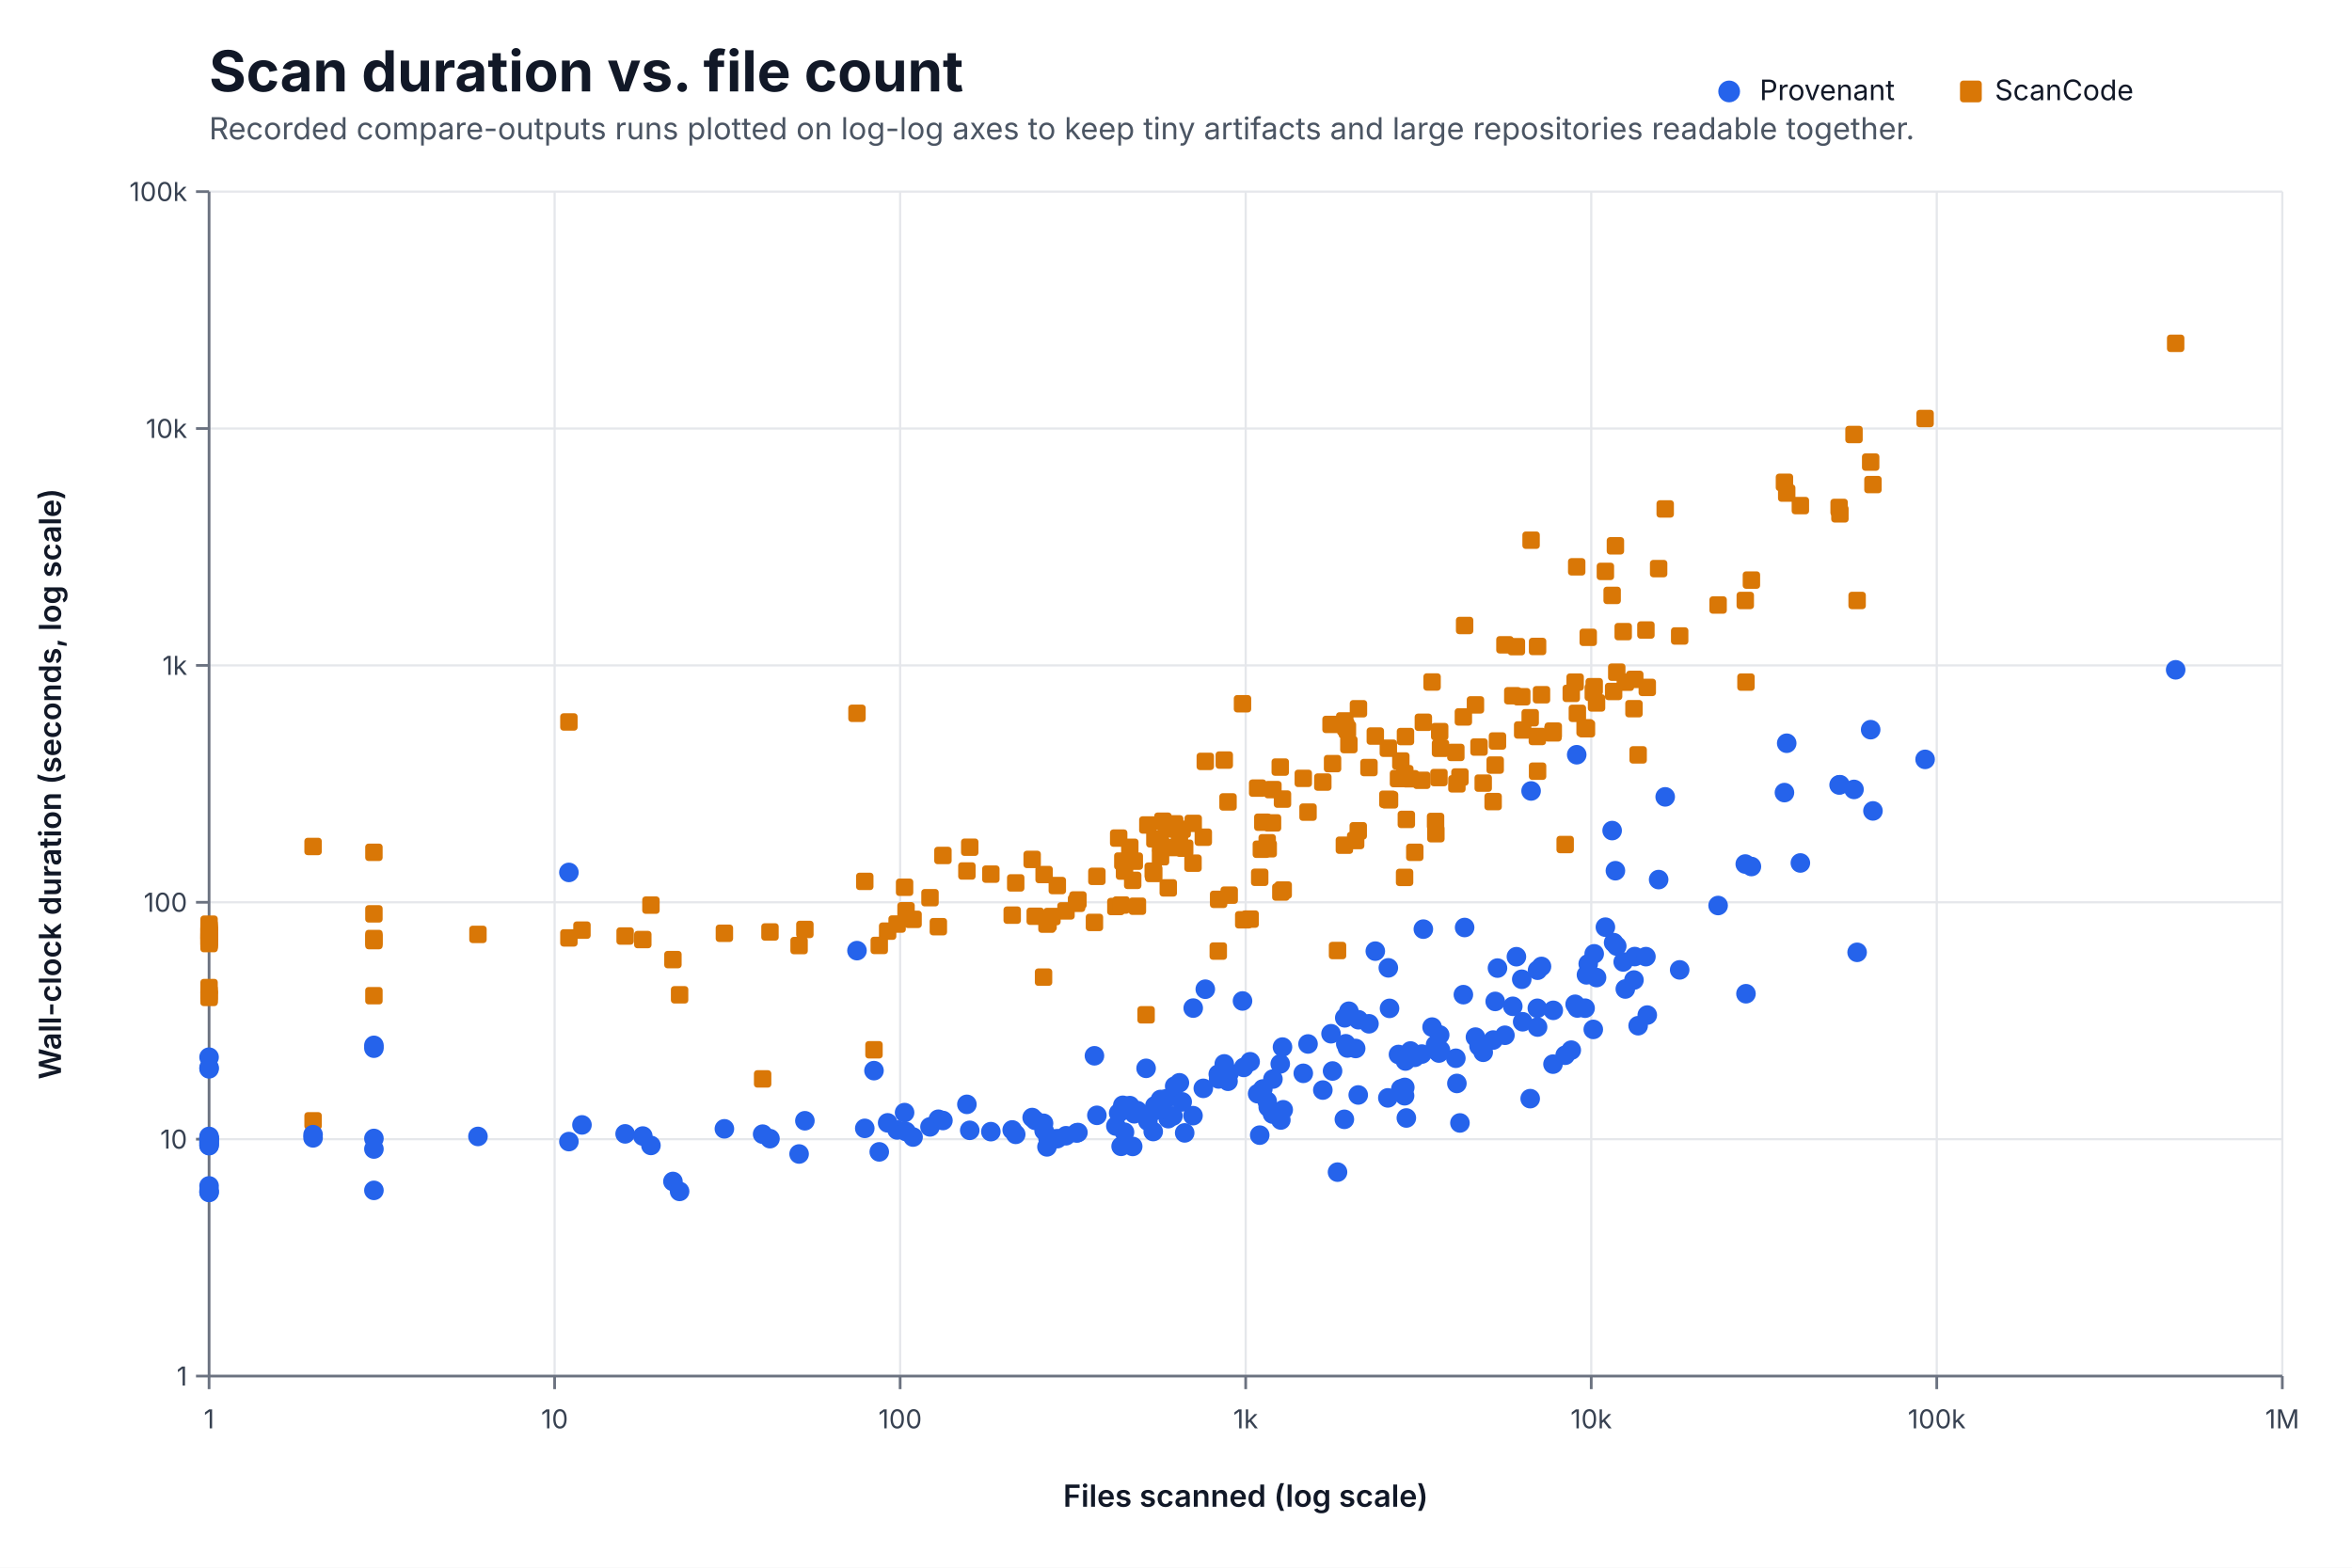
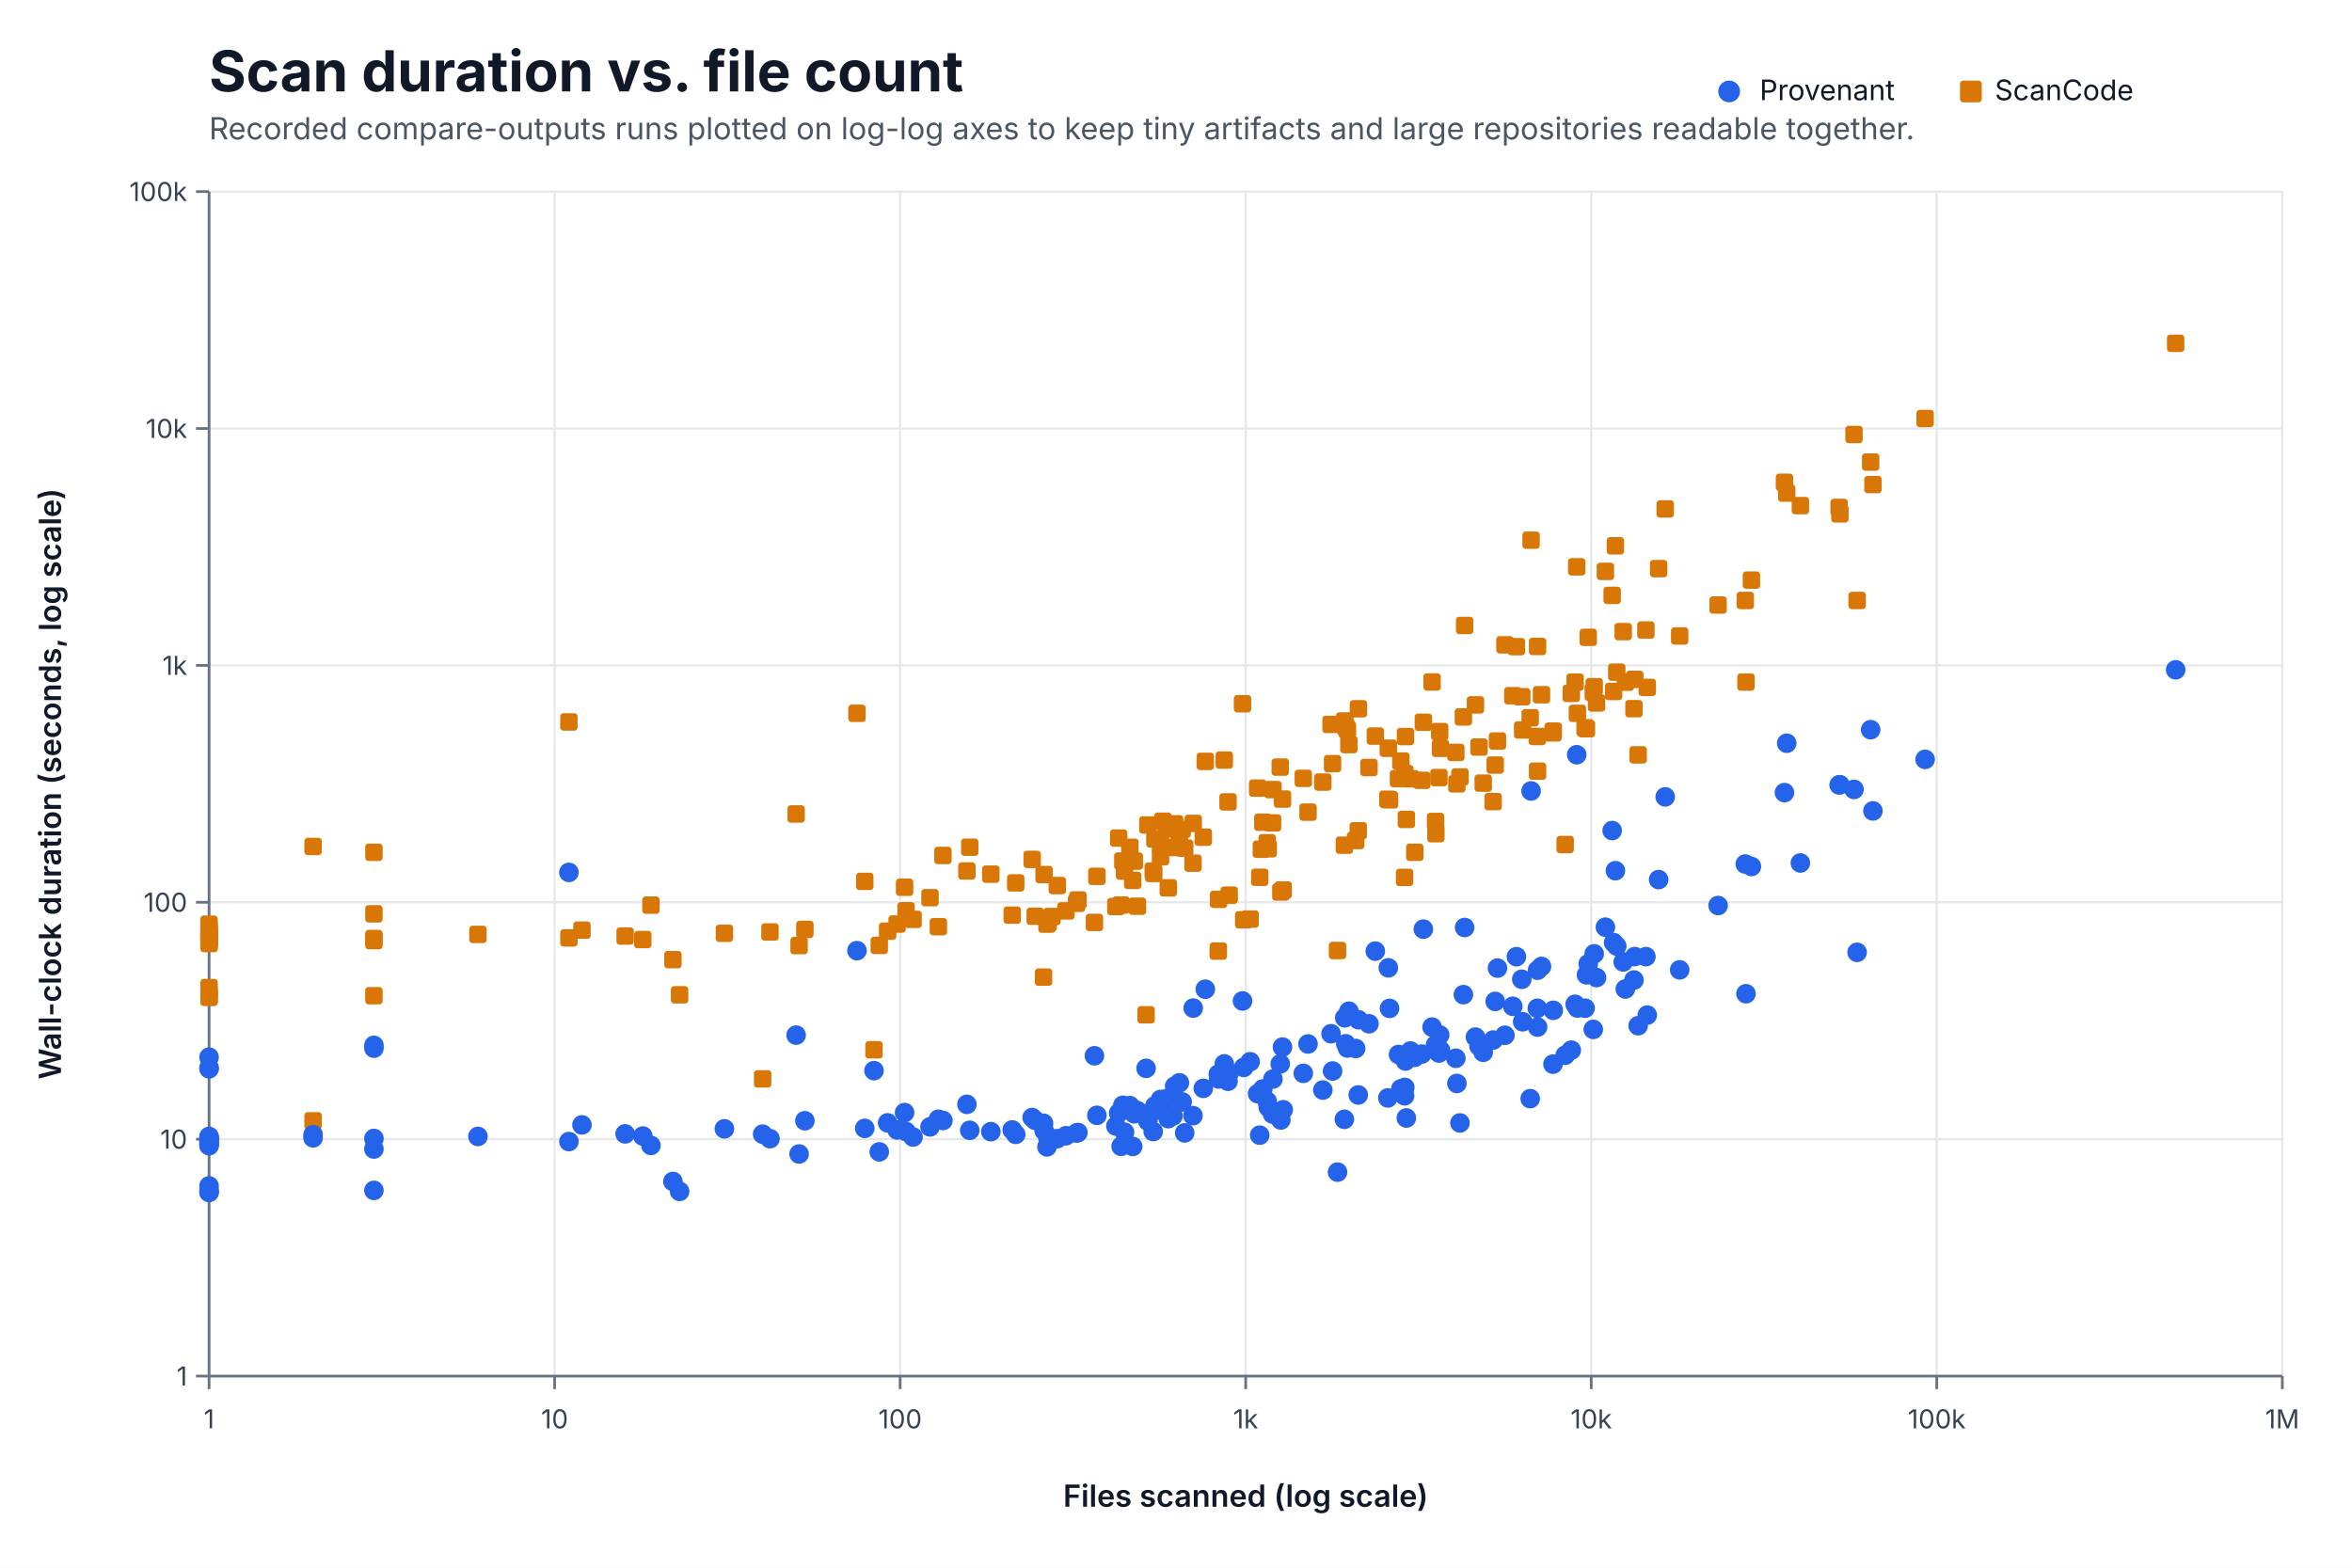
<svg xmlns="http://www.w3.org/2000/svg" width="1080" height="720" viewBox="0 0 1080 720" role="img" aria-labelledby="title desc">
  <style>
    text { font-family: -apple-system, BlinkMacSystemFont, "Segoe UI", sans-serif; fill: #111827; }
    .title { font-size: 26px; font-weight: 700; }
    .subtitle { font-size: 14px; fill: #4b5563; }
    .axis-label { font-size: 14px; font-weight: 600; }
    .tick { font-size: 12px; fill: #374151; }
    .grid { stroke: #e5e7eb; stroke-width: 1; }
    .axis { stroke: #6b7280; stroke-width: 1.25; }
    .legend-label { font-size: 13px; }
  </style>
  <rect x="0" y="0" width="1080" height="720" fill="white" />
  <text class="title" x="96" y="42">Scan duration vs. file count</text>
  <text class="subtitle" x="96" y="64">Recorded compare-outputs runs plotted on log-log axes to keep tiny artifacts and large repositories readable together.</text>
  <line class="grid" x1="96.00" y1="632.00" x2="1048.00" y2="632.00" />
  <line class="grid" x1="96.00" y1="523.20" x2="1048.00" y2="523.20" />
  <line class="grid" x1="96.00" y1="414.40" x2="1048.00" y2="414.40" />
  <line class="grid" x1="96.00" y1="305.60" x2="1048.00" y2="305.60" />
  <line class="grid" x1="96.00" y1="196.80" x2="1048.00" y2="196.80" />
  <line class="grid" x1="96.00" y1="88.00" x2="1048.00" y2="88.00" />
  <line class="grid" x1="96.00" y1="88.00" x2="96.00" y2="632.00" />
  <line class="grid" x1="254.67" y1="88.00" x2="254.67" y2="632.00" />
  <line class="grid" x1="413.33" y1="88.00" x2="413.33" y2="632.00" />
  <line class="grid" x1="572.00" y1="88.00" x2="572.00" y2="632.00" />
  <line class="grid" x1="730.67" y1="88.00" x2="730.67" y2="632.00" />
  <line class="grid" x1="889.33" y1="88.00" x2="889.33" y2="632.00" />
  <line class="grid" x1="1048.00" y1="88.00" x2="1048.00" y2="632.00" />
  <line class="axis" x1="96.00" y1="632.00" x2="1048.00" y2="632.00" />
  <line class="axis" x1="96.00" y1="88.00" x2="96.00" y2="632.00" />
  <line class="axis" x1="96.00" y1="632.00" x2="96.00" y2="638.00" />
  <text class="tick" x="96.00" y="656.00" text-anchor="middle">1</text>
  <line class="axis" x1="254.67" y1="632.00" x2="254.67" y2="638.00" />
  <text class="tick" x="254.67" y="656.00" text-anchor="middle">10</text>
  <line class="axis" x1="413.33" y1="632.00" x2="413.33" y2="638.00" />
  <text class="tick" x="413.33" y="656.00" text-anchor="middle">100</text>
  <line class="axis" x1="572.00" y1="632.00" x2="572.00" y2="638.00" />
  <text class="tick" x="572.00" y="656.00" text-anchor="middle">1k</text>
  <line class="axis" x1="730.67" y1="632.00" x2="730.67" y2="638.00" />
  <text class="tick" x="730.67" y="656.00" text-anchor="middle">10k</text>
  <line class="axis" x1="889.33" y1="632.00" x2="889.33" y2="638.00" />
  <text class="tick" x="889.33" y="656.00" text-anchor="middle">100k</text>
  <line class="axis" x1="1048.00" y1="632.00" x2="1048.00" y2="638.00" />
  <text class="tick" x="1048.00" y="656.00" text-anchor="middle">1M</text>
  <line class="axis" x1="90.00" y1="632.00" x2="96.00" y2="632.00" />
  <text class="tick" x="86.00" y="632.00" text-anchor="end" dominant-baseline="middle">1</text>
  <line class="axis" x1="90.00" y1="523.20" x2="96.00" y2="523.20" />
  <text class="tick" x="86.00" y="523.20" text-anchor="end" dominant-baseline="middle">10</text>
  <line class="axis" x1="90.00" y1="414.40" x2="96.00" y2="414.40" />
  <text class="tick" x="86.00" y="414.40" text-anchor="end" dominant-baseline="middle">100</text>
  <line class="axis" x1="90.00" y1="305.60" x2="96.00" y2="305.60" />
  <text class="tick" x="86.00" y="305.60" text-anchor="end" dominant-baseline="middle">1k</text>
  <line class="axis" x1="90.00" y1="196.80" x2="96.00" y2="196.80" />
  <text class="tick" x="86.00" y="196.80" text-anchor="end" dominant-baseline="middle">10k</text>
  <line class="axis" x1="90.00" y1="88.00" x2="96.00" y2="88.00" />
  <text class="tick" x="86.00" y="88.00" text-anchor="end" dominant-baseline="middle">100k</text>
  <text class="axis-label" x="572.00" y="692.00" text-anchor="middle">Files scanned (log scale)</text>
  <text class="axis-label" x="28" y="360.00" transform="rotate(-90 28 360.00)" text-anchor="middle">Wall-clock duration (seconds, log scale)</text>
  <g aria-label="Legend">
    <circle cx="794" cy="42" r="5" fill="#2563eb" />
    <text class="legend-label" x="808" y="46">Provenant</text>
    <rect x="900" y="37" width="10" height="10" fill="#d97706" rx="1.5" />
    <text class="legend-label" x="916" y="46">ScanCode</text>
  </g>
  <g aria-label="ScanCode points">
    <rect x="92.00" y="420.46" width="8" height="8" fill="#d97706" rx="1.5" />
    <rect x="92.00" y="423.47" width="8" height="8" fill="#d97706" rx="1.5" />
    <rect x="92.00" y="425.26" width="8" height="8" fill="#d97706" rx="1.5" />
    <rect x="92.00" y="424.52" width="8" height="8" fill="#d97706" rx="1.5" />
    <rect x="92.00" y="449.57" width="8" height="8" fill="#d97706" rx="1.5" />
    <rect x="92.00" y="427.27" width="8" height="8" fill="#d97706" rx="1.5" />
    <rect x="92.00" y="422.38" width="8" height="8" fill="#d97706" rx="1.5" />
    <rect x="92.00" y="454.09" width="8" height="8" fill="#d97706" rx="1.5" />
    <rect x="92.00" y="429.37" width="8" height="8" fill="#d97706" rx="1.5" />
    <rect x="92.00" y="428.44" width="8" height="8" fill="#d97706" rx="1.5" />
    <rect x="92.00" y="427.25" width="8" height="8" fill="#d97706" rx="1.5" />
    <rect x="92.00" y="453.66" width="8" height="8" fill="#d97706" rx="1.5" />
    <rect x="92.00" y="424.52" width="8" height="8" fill="#d97706" rx="1.5" />
    <rect x="92.00" y="427.69" width="8" height="8" fill="#d97706" rx="1.5" />
    <rect x="92.00" y="424.87" width="8" height="8" fill="#d97706" rx="1.5" />
    <rect x="92.00" y="428.71" width="8" height="8" fill="#d97706" rx="1.5" />
    <rect x="92.00" y="452.30" width="8" height="8" fill="#d97706" rx="1.5" />
    <rect x="139.76" y="510.78" width="8" height="8" fill="#d97706" rx="1.5" />
    <rect x="139.76" y="384.76" width="8" height="8" fill="#d97706" rx="1.5" />
    <rect x="167.70" y="427.04" width="8" height="8" fill="#d97706" rx="1.5" />
    <rect x="167.70" y="387.45" width="8" height="8" fill="#d97706" rx="1.5" />
    <rect x="167.70" y="427.99" width="8" height="8" fill="#d97706" rx="1.5" />
    <rect x="167.70" y="453.30" width="8" height="8" fill="#d97706" rx="1.5" />
    <rect x="167.70" y="415.71" width="8" height="8" fill="#d97706" rx="1.5" />
    <rect x="215.47" y="425.14" width="8" height="8" fill="#d97706" rx="1.5" />
    <rect x="257.23" y="426.75" width="8" height="8" fill="#d97706" rx="1.5" />
    <rect x="257.23" y="327.58" width="8" height="8" fill="#d97706" rx="1.5" />
    <rect x="263.23" y="423.19" width="8" height="8" fill="#d97706" rx="1.5" />
    <rect x="283.05" y="425.90" width="8" height="8" fill="#d97706" rx="1.5" />
    <rect x="291.17" y="427.52" width="8" height="8" fill="#d97706" rx="1.5" />
    <rect x="294.90" y="411.70" width="8" height="8" fill="#d97706" rx="1.5" />
    <rect x="305.00" y="436.72" width="8" height="8" fill="#d97706" rx="1.5" />
    <rect x="308.06" y="452.89" width="8" height="8" fill="#d97706" rx="1.5" />
    <rect x="328.63" y="424.63" width="8" height="8" fill="#d97706" rx="1.5" />
    <rect x="346.19" y="491.51" width="8" height="8" fill="#d97706" rx="1.5" />
    <rect x="349.56" y="424.02" width="8" height="8" fill="#d97706" rx="1.5" />
+     <rect x="361.57" y="369.83" width="8" height="8" fill="#d97706" rx="1.5" />
    <rect x="362.93" y="430.28" width="8" height="8" fill="#d97706" rx="1.5" />
    <rect x="365.59" y="422.87" width="8" height="8" fill="#d97706" rx="1.5" />
    <rect x="389.51" y="323.61" width="8" height="8" fill="#d97706" rx="1.5" />
    <rect x="393.09" y="400.80" width="8" height="8" fill="#d97706" rx="1.5" />
    <rect x="397.32" y="478.15" width="8" height="8" fill="#d97706" rx="1.5" />
    <rect x="399.74" y="430.21" width="8" height="8" fill="#d97706" rx="1.5" />
    <rect x="403.59" y="423.65" width="8" height="8" fill="#d97706" rx="1.5" />
    <rect x="407.94" y="420.39" width="8" height="8" fill="#d97706" rx="1.5" />
    <rect x="411.37" y="403.50" width="8" height="8" fill="#d97706" rx="1.5" />
    <rect x="412.04" y="414.30" width="8" height="8" fill="#d97706" rx="1.5" />
    <rect x="415.27" y="418.23" width="8" height="8" fill="#d97706" rx="1.5" />
    <rect x="423.04" y="408.29" width="8" height="8" fill="#d97706" rx="1.5" />
    <rect x="426.88" y="421.60" width="8" height="8" fill="#d97706" rx="1.5" />
    <rect x="428.98" y="388.90" width="8" height="8" fill="#d97706" rx="1.5" />
    <rect x="439.98" y="396.02" width="8" height="8" fill="#d97706" rx="1.5" />
    <rect x="441.29" y="385.10" width="8" height="8" fill="#d97706" rx="1.5" />
    <rect x="450.98" y="397.47" width="8" height="8" fill="#d97706" rx="1.5" />
    <rect x="460.79" y="416.30" width="8" height="8" fill="#d97706" rx="1.5" />
    <rect x="462.40" y="401.49" width="8" height="8" fill="#d97706" rx="1.5" />
    <rect x="469.95" y="390.71" width="8" height="8" fill="#d97706" rx="1.5" />
    <rect x="471.36" y="416.81" width="8" height="8" fill="#d97706" rx="1.5" />
    <rect x="475.18" y="444.77" width="8" height="8" fill="#d97706" rx="1.5" />
    <rect x="475.44" y="397.66" width="8" height="8" fill="#d97706" rx="1.5" />
    <rect x="476.75" y="420.44" width="8" height="8" fill="#d97706" rx="1.5" />
    <rect x="477.26" y="419.74" width="8" height="8" fill="#d97706" rx="1.5" />
    <rect x="479.04" y="416.95" width="8" height="8" fill="#d97706" rx="1.5" />
    <rect x="481.50" y="402.72" width="8" height="8" fill="#d97706" rx="1.5" />
    <rect x="485.49" y="414.35" width="8" height="8" fill="#d97706" rx="1.5" />
    <rect x="490.34" y="410.86" width="8" height="8" fill="#d97706" rx="1.5" />
    <rect x="490.97" y="409.34" width="8" height="8" fill="#d97706" rx="1.5" />
    <rect x="498.55" y="419.64" width="8" height="8" fill="#d97706" rx="1.5" />
    <rect x="499.67" y="398.49" width="8" height="8" fill="#d97706" rx="1.5" />
    <rect x="508.39" y="412.34" width="8" height="8" fill="#d97706" rx="1.5" />
    <rect x="509.68" y="380.92" width="8" height="8" fill="#d97706" rx="1.5" />
    <rect x="510.80" y="411.66" width="8" height="8" fill="#d97706" rx="1.5" />
    <rect x="511.58" y="391.47" width="8" height="8" fill="#d97706" rx="1.5" />
    <rect x="512.36" y="396.07" width="8" height="8" fill="#d97706" rx="1.5" />
    <rect x="514.79" y="385.13" width="8" height="8" fill="#d97706" rx="1.5" />
    <rect x="516.12" y="400.33" width="8" height="8" fill="#d97706" rx="1.5" />
    <rect x="516.85" y="391.50" width="8" height="8" fill="#d97706" rx="1.5" />
    <rect x="518.28" y="412.20" width="8" height="8" fill="#d97706" rx="1.5" />
    <rect x="522.27" y="462.08" width="8" height="8" fill="#d97706" rx="1.5" />
    <rect x="523.07" y="374.90" width="8" height="8" fill="#d97706" rx="1.5" />
    <rect x="525.54" y="396.10" width="8" height="8" fill="#d97706" rx="1.5" />
    <rect x="525.79" y="397.16" width="8" height="8" fill="#d97706" rx="1.5" />
    <rect x="526.30" y="381.25" width="8" height="8" fill="#d97706" rx="1.5" />
    <rect x="528.90" y="383.91" width="8" height="8" fill="#d97706" rx="1.5" />
    <rect x="528.90" y="389.48" width="8" height="8" fill="#d97706" rx="1.5" />
    <rect x="529.99" y="373.16" width="8" height="8" fill="#d97706" rx="1.5" />
    <rect x="531.64" y="376.71" width="8" height="8" fill="#d97706" rx="1.5" />
    <rect x="532.45" y="403.78" width="8" height="8" fill="#d97706" rx="1.5" />
    <rect x="534.61" y="385.27" width="8" height="8" fill="#d97706" rx="1.5" />
    <rect x="535.39" y="374.38" width="8" height="8" fill="#d97706" rx="1.5" />
    <rect x="537.57" y="381.59" width="8" height="8" fill="#d97706" rx="1.5" />
    <rect x="538.84" y="376.84" width="8" height="8" fill="#d97706" rx="1.5" />
    <rect x="539.99" y="385.56" width="8" height="8" fill="#d97706" rx="1.5" />
    <rect x="543.81" y="392.44" width="8" height="8" fill="#d97706" rx="1.5" />
    <rect x="543.91" y="374.16" width="8" height="8" fill="#d97706" rx="1.5" />
    <rect x="548.54" y="380.50" width="8" height="8" fill="#d97706" rx="1.5" />
    <rect x="549.45" y="345.68" width="8" height="8" fill="#d97706" rx="1.5" />
    <rect x="555.41" y="432.81" width="8" height="8" fill="#d97706" rx="1.5" />
    <rect x="555.57" y="409.04" width="8" height="8" fill="#d97706" rx="1.5" />
    <rect x="558.17" y="345.08" width="8" height="8" fill="#d97706" rx="1.5" />
    <rect x="559.89" y="364.30" width="8" height="8" fill="#d97706" rx="1.5" />
    <rect x="560.43" y="407.11" width="8" height="8" fill="#d97706" rx="1.5" />
    <rect x="566.54" y="319.22" width="8" height="8" fill="#d97706" rx="1.5" />
    <rect x="567.10" y="418.44" width="8" height="8" fill="#d97706" rx="1.5" />
    <rect x="570.04" y="418.11" width="8" height="8" fill="#d97706" rx="1.5" />
    <rect x="573.49" y="357.97" width="8" height="8" fill="#d97706" rx="1.5" />
    <rect x="574.44" y="398.92" width="8" height="8" fill="#d97706" rx="1.5" />
    <rect x="575.19" y="386.04" width="8" height="8" fill="#d97706" rx="1.5" />
    <rect x="575.87" y="373.63" width="8" height="8" fill="#d97706" rx="1.5" />
    <rect x="577.87" y="383.06" width="8" height="8" fill="#d97706" rx="1.5" />
    <rect x="578.35" y="385.81" width="8" height="8" fill="#d97706" rx="1.5" />
    <rect x="580.33" y="373.93" width="8" height="8" fill="#d97706" rx="1.5" />
    <rect x="580.51" y="358.66" width="8" height="8" fill="#d97706" rx="1.5" />
    <rect x="583.87" y="348.30" width="8" height="8" fill="#d97706" rx="1.5" />
    <rect x="584.14" y="405.69" width="8" height="8" fill="#d97706" rx="1.5" />
    <rect x="584.90" y="363.00" width="8" height="8" fill="#d97706" rx="1.5" />
    <rect x="585.23" y="404.76" width="8" height="8" fill="#d97706" rx="1.5" />
    <rect x="594.45" y="353.48" width="8" height="8" fill="#d97706" rx="1.5" />
    <rect x="596.63" y="368.99" width="8" height="8" fill="#d97706" rx="1.5" />
    <rect x="603.42" y="355.19" width="8" height="8" fill="#d97706" rx="1.5" />
    <rect x="607.19" y="328.71" width="8" height="8" fill="#d97706" rx="1.5" />
    <rect x="607.89" y="346.71" width="8" height="8" fill="#d97706" rx="1.5" />
    <rect x="610.17" y="432.56" width="8" height="8" fill="#d97706" rx="1.5" />
    <rect x="613.31" y="384.18" width="8" height="8" fill="#d97706" rx="1.5" />
    <rect x="613.49" y="327.10" width="8" height="8" fill="#d97706" rx="1.5" />
    <rect x="613.95" y="329.87" width="8" height="8" fill="#d97706" rx="1.5" />
    <rect x="614.72" y="331.19" width="8" height="8" fill="#d97706" rx="1.5" />
    <rect x="615.38" y="337.97" width="8" height="8" fill="#d97706" rx="1.5" />
    <rect x="618.50" y="382.03" width="8" height="8" fill="#d97706" rx="1.5" />
    <rect x="619.68" y="377.56" width="8" height="8" fill="#d97706" rx="1.5" />
    <rect x="619.78" y="321.51" width="8" height="8" fill="#d97706" rx="1.5" />
    <rect x="624.61" y="348.51" width="8" height="8" fill="#d97706" rx="1.5" />
    <rect x="627.52" y="334.06" width="8" height="8" fill="#d97706" rx="1.5" />
    <rect x="633.28" y="363.07" width="8" height="8" fill="#d97706" rx="1.5" />
    <rect x="633.50" y="339.64" width="8" height="8" fill="#d97706" rx="1.5" />
    <rect x="634.05" y="363.36" width="8" height="8" fill="#d97706" rx="1.5" />
    <rect x="638.16" y="353.58" width="8" height="8" fill="#d97706" rx="1.5" />
    <rect x="639.24" y="345.52" width="8" height="8" fill="#d97706" rx="1.5" />
    <rect x="640.96" y="398.96" width="8" height="8" fill="#d97706" rx="1.5" />
    <rect x="641.06" y="351.33" width="8" height="8" fill="#d97706" rx="1.5" />
    <rect x="641.37" y="334.28" width="8" height="8" fill="#d97706" rx="1.5" />
    <rect x="641.77" y="372.34" width="8" height="8" fill="#d97706" rx="1.5" />
    <rect x="643.66" y="353.67" width="8" height="8" fill="#d97706" rx="1.5" />
    <rect x="645.65" y="387.44" width="8" height="8" fill="#d97706" rx="1.5" />
    <rect x="648.86" y="354.37" width="8" height="8" fill="#d97706" rx="1.5" />
    <rect x="649.58" y="327.73" width="8" height="8" fill="#d97706" rx="1.5" />
    <rect x="653.59" y="309.22" width="8" height="8" fill="#d97706" rx="1.5" />
    <rect x="655.19" y="373.28" width="8" height="8" fill="#d97706" rx="1.5" />
    <rect x="655.34" y="378.89" width="8" height="8" fill="#d97706" rx="1.5" />
    <rect x="656.74" y="353.11" width="8" height="8" fill="#d97706" rx="1.5" />
    <rect x="657.08" y="332.02" width="8" height="8" fill="#d97706" rx="1.5" />
    <rect x="657.46" y="339.67" width="8" height="8" fill="#d97706" rx="1.5" />
    <rect x="664.50" y="341.57" width="8" height="8" fill="#d97706" rx="1.5" />
    <rect x="664.98" y="356.00" width="8" height="8" fill="#d97706" rx="1.5" />
    <rect x="666.38" y="352.86" width="8" height="8" fill="#d97706" rx="1.5" />
    <rect x="667.96" y="325.26" width="8" height="8" fill="#d97706" rx="1.5" />
    <rect x="668.53" y="283.27" width="8" height="8" fill="#d97706" rx="1.5" />
    <rect x="673.50" y="319.74" width="8" height="8" fill="#d97706" rx="1.5" />
    <rect x="675.14" y="339.11" width="8" height="8" fill="#d97706" rx="1.5" />
    <rect x="677.07" y="355.67" width="8" height="8" fill="#d97706" rx="1.5" />
    <rect x="681.62" y="364.16" width="8" height="8" fill="#d97706" rx="1.5" />
    <rect x="682.57" y="347.38" width="8" height="8" fill="#d97706" rx="1.5" />
    <rect x="683.62" y="336.32" width="8" height="8" fill="#d97706" rx="1.5" />
    <rect x="687.04" y="292.14" width="8" height="8" fill="#d97706" rx="1.5" />
    <rect x="690.65" y="315.53" width="8" height="8" fill="#d97706" rx="1.5" />
    <rect x="692.31" y="293.00" width="8" height="8" fill="#d97706" rx="1.5" />
    <rect x="694.77" y="315.99" width="8" height="8" fill="#d97706" rx="1.5" />
    <rect x="695.18" y="331.26" width="8" height="8" fill="#d97706" rx="1.5" />
    <rect x="698.64" y="325.64" width="8" height="8" fill="#d97706" rx="1.5" />
    <rect x="699.05" y="244.10" width="8" height="8" fill="#d97706" rx="1.5" />
    <rect x="701.92" y="334.25" width="8" height="8" fill="#d97706" rx="1.5" />
    <rect x="702.03" y="350.18" width="8" height="8" fill="#d97706" rx="1.5" />
    <rect x="702.03" y="292.91" width="8" height="8" fill="#d97706" rx="1.5" />
    <rect x="703.83" y="315.08" width="8" height="8" fill="#d97706" rx="1.5" />
    <rect x="709.11" y="332.59" width="8" height="8" fill="#d97706" rx="1.5" />
    <rect x="709.24" y="331.79" width="8" height="8" fill="#d97706" rx="1.5" />
    <rect x="714.70" y="383.87" width="8" height="8" fill="#d97706" rx="1.5" />
    <rect x="717.50" y="314.45" width="8" height="8" fill="#d97706" rx="1.5" />
    <rect x="719.28" y="309.28" width="8" height="8" fill="#d97706" rx="1.5" />
    <rect x="720.00" y="256.33" width="8" height="8" fill="#d97706" rx="1.5" />
    <rect x="720.30" y="323.62" width="8" height="8" fill="#d97706" rx="1.5" />
    <rect x="723.85" y="330.25" width="8" height="8" fill="#d97706" rx="1.5" />
    <rect x="724.48" y="330.69" width="8" height="8" fill="#d97706" rx="1.5" />
    <rect x="725.29" y="288.71" width="8" height="8" fill="#d97706" rx="1.5" />
    <rect x="727.61" y="313.95" width="8" height="8" fill="#d97706" rx="1.5" />
    <rect x="728.03" y="311.39" width="8" height="8" fill="#d97706" rx="1.5" />
    <rect x="729.11" y="318.85" width="8" height="8" fill="#d97706" rx="1.5" />
    <rect x="733.17" y="258.43" width="8" height="8" fill="#d97706" rx="1.5" />
    <rect x="736.27" y="269.45" width="8" height="8" fill="#d97706" rx="1.5" />
    <rect x="736.95" y="313.57" width="8" height="8" fill="#d97706" rx="1.5" />
    <rect x="737.77" y="246.68" width="8" height="8" fill="#d97706" rx="1.5" />
    <rect x="738.39" y="304.71" width="8" height="8" fill="#d97706" rx="1.5" />
    <rect x="741.35" y="286.09" width="8" height="8" fill="#d97706" rx="1.5" />
    <rect x="742.32" y="309.33" width="8" height="8" fill="#d97706" rx="1.5" />
    <rect x="746.29" y="321.48" width="8" height="8" fill="#d97706" rx="1.5" />
    <rect x="746.66" y="308.03" width="8" height="8" fill="#d97706" rx="1.5" />
    <rect x="748.21" y="342.70" width="8" height="8" fill="#d97706" rx="1.5" />
    <rect x="751.78" y="285.35" width="8" height="8" fill="#d97706" rx="1.5" />
    <rect x="752.40" y="311.70" width="8" height="8" fill="#d97706" rx="1.5" />
    <rect x="757.62" y="257.15" width="8" height="8" fill="#d97706" rx="1.5" />
    <rect x="760.63" y="229.74" width="8" height="8" fill="#d97706" rx="1.5" />
    <rect x="767.28" y="288.09" width="8" height="8" fill="#d97706" rx="1.5" />
    <rect x="784.93" y="273.87" width="8" height="8" fill="#d97706" rx="1.5" />
    <rect x="797.40" y="271.78" width="8" height="8" fill="#d97706" rx="1.5" />
    <rect x="797.72" y="309.27" width="8" height="8" fill="#d97706" rx="1.5" />
    <rect x="800.22" y="262.42" width="8" height="8" fill="#d97706" rx="1.5" />
    <rect x="815.39" y="217.51" width="8" height="8" fill="#d97706" rx="1.5" />
    <rect x="816.43" y="222.46" width="8" height="8" fill="#d97706" rx="1.5" />
    <rect x="822.70" y="228.21" width="8" height="8" fill="#d97706" rx="1.5" />
    <rect x="840.49" y="229.06" width="8" height="8" fill="#d97706" rx="1.5" />
    <rect x="840.86" y="231.99" width="8" height="8" fill="#d97706" rx="1.5" />
    <rect x="847.33" y="195.56" width="8" height="8" fill="#d97706" rx="1.5" />
    <rect x="848.76" y="271.78" width="8" height="8" fill="#d97706" rx="1.5" />
    <rect x="854.98" y="208.23" width="8" height="8" fill="#d97706" rx="1.5" />
    <rect x="856.03" y="218.55" width="8" height="8" fill="#d97706" rx="1.5" />
    <rect x="879.98" y="188.22" width="8" height="8" fill="#d97706" rx="1.5" />
    <rect x="995.03" y="153.67" width="8" height="8" fill="#d97706" rx="1.5" />
  </g>
  <g aria-label="Provenant points">
    <circle cx="96.00" cy="522.92" r="4.5" fill="#2563eb" />
    <circle cx="96.00" cy="522.78" r="4.5" fill="#2563eb" />
    <circle cx="96.00" cy="522.68" r="4.5" fill="#2563eb" />
    <circle cx="96.00" cy="521.94" r="4.5" fill="#2563eb" />
    <circle cx="96.00" cy="544.66" r="4.5" fill="#2563eb" />
    <circle cx="96.00" cy="524.83" r="4.5" fill="#2563eb" />
    <circle cx="96.00" cy="490.35" r="4.5" fill="#2563eb" />
    <circle cx="96.00" cy="547.49" r="4.5" fill="#2563eb" />
    <circle cx="96.00" cy="485.54" r="4.5" fill="#2563eb" />
    <circle cx="96.00" cy="526.17" r="4.5" fill="#2563eb" />
    <circle cx="96.00" cy="524.11" r="4.5" fill="#2563eb" />
    <circle cx="96.00" cy="547.65" r="4.5" fill="#2563eb" />
    <circle cx="96.00" cy="525.13" r="4.5" fill="#2563eb" />
    <circle cx="96.00" cy="523.72" r="4.5" fill="#2563eb" />
    <circle cx="96.00" cy="490.88" r="4.5" fill="#2563eb" />
    <circle cx="96.00" cy="525.97" r="4.5" fill="#2563eb" />
    <circle cx="96.00" cy="546.71" r="4.5" fill="#2563eb" />
    <circle cx="143.76" cy="521.12" r="4.5" fill="#2563eb" />
    <circle cx="143.76" cy="522.59" r="4.5" fill="#2563eb" />
    <circle cx="171.70" cy="522.87" r="4.5" fill="#2563eb" />
    <circle cx="171.70" cy="527.71" r="4.5" fill="#2563eb" />
    <circle cx="171.70" cy="480.11" r="4.5" fill="#2563eb" />
    <circle cx="171.70" cy="546.71" r="4.5" fill="#2563eb" />
    <circle cx="171.70" cy="481.40" r="4.5" fill="#2563eb" />
    <circle cx="219.47" cy="521.94" r="4.5" fill="#2563eb" />
    <circle cx="261.23" cy="524.30" r="4.5" fill="#2563eb" />
    <circle cx="261.23" cy="400.68" r="4.5" fill="#2563eb" />
    <circle cx="267.23" cy="516.64" r="4.5" fill="#2563eb" />
    <circle cx="287.05" cy="520.76" r="4.5" fill="#2563eb" />
    <circle cx="295.17" cy="521.76" r="4.5" fill="#2563eb" />
    <circle cx="298.90" cy="526.07" r="4.5" fill="#2563eb" />
    <circle cx="309.00" cy="542.62" r="4.5" fill="#2563eb" />
    <circle cx="312.06" cy="547.18" r="4.5" fill="#2563eb" />
    <circle cx="332.63" cy="518.44" r="4.5" fill="#2563eb" />
    <circle cx="350.19" cy="520.89" r="4.5" fill="#2563eb" />
    <circle cx="353.56" cy="522.96" r="4.5" fill="#2563eb" />
+     <circle cx="365.57" cy="475.40" r="4.5" fill="#2563eb" />
    <circle cx="366.93" cy="530.00" r="4.5" fill="#2563eb" />
    <circle cx="369.59" cy="514.74" r="4.5" fill="#2563eb" />
    <circle cx="393.51" cy="436.60" r="4.5" fill="#2563eb" />
    <circle cx="397.09" cy="518.23" r="4.5" fill="#2563eb" />
    <circle cx="401.32" cy="491.72" r="4.5" fill="#2563eb" />
    <circle cx="403.74" cy="529.03" r="4.5" fill="#2563eb" />
    <circle cx="407.59" cy="515.70" r="4.5" fill="#2563eb" />
    <circle cx="411.94" cy="518.95" r="4.5" fill="#2563eb" />
    <circle cx="415.37" cy="510.99" r="4.5" fill="#2563eb" />
    <circle cx="416.04" cy="519.69" r="4.5" fill="#2563eb" />
    <circle cx="419.27" cy="522.22" r="4.5" fill="#2563eb" />
    <circle cx="427.04" cy="517.55" r="4.5" fill="#2563eb" />
    <circle cx="430.88" cy="514.04" r="4.5" fill="#2563eb" />
    <circle cx="432.98" cy="514.62" r="4.5" fill="#2563eb" />
    <circle cx="443.98" cy="507.20" r="4.5" fill="#2563eb" />
    <circle cx="445.29" cy="519.13" r="4.5" fill="#2563eb" />
    <circle cx="454.98" cy="519.74" r="4.5" fill="#2563eb" />
    <circle cx="464.79" cy="518.95" r="4.5" fill="#2563eb" />
    <circle cx="466.40" cy="520.98" r="4.5" fill="#2563eb" />
    <circle cx="473.95" cy="513.26" r="4.5" fill="#2563eb" />
    <circle cx="475.36" cy="514.55" r="4.5" fill="#2563eb" />
    <circle cx="479.18" cy="515.90" r="4.5" fill="#2563eb" />
    <circle cx="479.44" cy="519.30" r="4.5" fill="#2563eb" />
    <circle cx="480.75" cy="526.73" r="4.5" fill="#2563eb" />
    <circle cx="481.26" cy="522.92" r="4.5" fill="#2563eb" />
    <circle cx="483.04" cy="523.01" r="4.5" fill="#2563eb" />
    <circle cx="485.50" cy="522.96" r="4.5" fill="#2563eb" />
    <circle cx="489.49" cy="521.62" r="4.5" fill="#2563eb" />
    <circle cx="494.34" cy="520.36" r="4.5" fill="#2563eb" />
    <circle cx="494.97" cy="520.14" r="4.5" fill="#2563eb" />
    <circle cx="502.55" cy="484.90" r="4.5" fill="#2563eb" />
    <circle cx="503.67" cy="512.24" r="4.5" fill="#2563eb" />
    <circle cx="512.39" cy="517.17" r="4.5" fill="#2563eb" />
    <circle cx="513.68" cy="511.20" r="4.5" fill="#2563eb" />
    <circle cx="514.80" cy="526.48" r="4.5" fill="#2563eb" />
    <circle cx="515.58" cy="507.64" r="4.5" fill="#2563eb" />
    <circle cx="516.36" cy="520.00" r="4.5" fill="#2563eb" />
    <circle cx="518.79" cy="507.78" r="4.5" fill="#2563eb" />
    <circle cx="520.12" cy="526.53" r="4.5" fill="#2563eb" />
    <circle cx="520.85" cy="511.54" r="4.5" fill="#2563eb" />
    <circle cx="522.28" cy="510.08" r="4.5" fill="#2563eb" />
    <circle cx="526.27" cy="490.66" r="4.5" fill="#2563eb" />
    <circle cx="527.07" cy="514.90" r="4.5" fill="#2563eb" />
    <circle cx="529.54" cy="519.69" r="4.5" fill="#2563eb" />
    <circle cx="529.79" cy="510.26" r="4.5" fill="#2563eb" />
    <circle cx="530.30" cy="507.88" r="4.5" fill="#2563eb" />
    <circle cx="532.90" cy="504.96" r="4.5" fill="#2563eb" />
    <circle cx="532.90" cy="509.65" r="4.5" fill="#2563eb" />
    <circle cx="533.99" cy="505.42" r="4.5" fill="#2563eb" />
    <circle cx="535.64" cy="504.61" r="4.5" fill="#2563eb" />
    <circle cx="536.45" cy="513.77" r="4.5" fill="#2563eb" />
    <circle cx="538.61" cy="512.54" r="4.5" fill="#2563eb" />
    <circle cx="539.39" cy="498.86" r="4.5" fill="#2563eb" />
    <circle cx="541.57" cy="497.30" r="4.5" fill="#2563eb" />
    <circle cx="542.84" cy="506.07" r="4.5" fill="#2563eb" />
    <circle cx="543.99" cy="520.31" r="4.5" fill="#2563eb" />
    <circle cx="547.81" cy="512.39" r="4.5" fill="#2563eb" />
    <circle cx="547.91" cy="462.99" r="4.5" fill="#2563eb" />
    <circle cx="552.54" cy="499.85" r="4.5" fill="#2563eb" />
    <circle cx="553.45" cy="454.32" r="4.5" fill="#2563eb" />
    <circle cx="559.41" cy="493.35" r="4.5" fill="#2563eb" />
    <circle cx="559.57" cy="495.53" r="4.5" fill="#2563eb" />
    <circle cx="562.17" cy="488.62" r="4.5" fill="#2563eb" />
    <circle cx="563.89" cy="496.60" r="4.5" fill="#2563eb" />
    <circle cx="564.43" cy="492.80" r="4.5" fill="#2563eb" />
    <circle cx="570.54" cy="459.72" r="4.5" fill="#2563eb" />
    <circle cx="571.10" cy="490.24" r="4.5" fill="#2563eb" />
    <circle cx="574.04" cy="487.63" r="4.5" fill="#2563eb" />
    <circle cx="577.49" cy="502.31" r="4.5" fill="#2563eb" />
    <circle cx="578.44" cy="521.35" r="4.5" fill="#2563eb" />
    <circle cx="579.19" cy="502.52" r="4.5" fill="#2563eb" />
    <circle cx="579.87" cy="500.14" r="4.5" fill="#2563eb" />
    <circle cx="581.87" cy="505.77" r="4.5" fill="#2563eb" />
    <circle cx="582.35" cy="508.50" r="4.5" fill="#2563eb" />
    <circle cx="584.33" cy="511.65" r="4.5" fill="#2563eb" />
    <circle cx="584.51" cy="495.58" r="4.5" fill="#2563eb" />
    <circle cx="587.87" cy="488.62" r="4.5" fill="#2563eb" />
    <circle cx="588.14" cy="514.39" r="4.5" fill="#2563eb" />
    <circle cx="588.90" cy="480.90" r="4.5" fill="#2563eb" />
    <circle cx="589.23" cy="509.69" r="4.5" fill="#2563eb" />
    <circle cx="598.45" cy="492.95" r="4.5" fill="#2563eb" />
    <circle cx="600.63" cy="479.47" r="4.5" fill="#2563eb" />
    <circle cx="607.42" cy="500.64" r="4.5" fill="#2563eb" />
    <circle cx="611.19" cy="474.77" r="4.5" fill="#2563eb" />
    <circle cx="611.89" cy="491.89" r="4.5" fill="#2563eb" />
    <circle cx="614.17" cy="538.33" r="4.5" fill="#2563eb" />
    <circle cx="617.31" cy="514.08" r="4.5" fill="#2563eb" />
    <circle cx="617.49" cy="467.46" r="4.5" fill="#2563eb" />
    <circle cx="617.95" cy="479.38" r="4.5" fill="#2563eb" />
    <circle cx="618.72" cy="481.32" r="4.5" fill="#2563eb" />
    <circle cx="619.38" cy="464.43" r="4.5" fill="#2563eb" />
    <circle cx="622.50" cy="481.54" r="4.5" fill="#2563eb" />
    <circle cx="623.68" cy="502.89" r="4.5" fill="#2563eb" />
    <circle cx="623.78" cy="468.34" r="4.5" fill="#2563eb" />
    <circle cx="628.61" cy="470.20" r="4.5" fill="#2563eb" />
    <circle cx="631.52" cy="436.83" r="4.5" fill="#2563eb" />
    <circle cx="637.28" cy="504.23" r="4.5" fill="#2563eb" />
    <circle cx="637.50" cy="444.51" r="4.5" fill="#2563eb" />
    <circle cx="638.05" cy="463.12" r="4.5" fill="#2563eb" />
    <circle cx="642.16" cy="484.30" r="4.5" fill="#2563eb" />
    <circle cx="643.24" cy="500.11" r="4.5" fill="#2563eb" />
    <circle cx="644.96" cy="503.26" r="4.5" fill="#2563eb" />
    <circle cx="645.06" cy="499.42" r="4.5" fill="#2563eb" />
    <circle cx="645.37" cy="487.30" r="4.5" fill="#2563eb" />
    <circle cx="645.77" cy="513.46" r="4.5" fill="#2563eb" />
    <circle cx="647.66" cy="482.69" r="4.5" fill="#2563eb" />
    <circle cx="649.65" cy="485.60" r="4.5" fill="#2563eb" />
    <circle cx="652.86" cy="484.11" r="4.5" fill="#2563eb" />
    <circle cx="653.58" cy="426.73" r="4.5" fill="#2563eb" />
    <circle cx="657.59" cy="471.72" r="4.5" fill="#2563eb" />
    <circle cx="659.19" cy="479.87" r="4.5" fill="#2563eb" />
    <circle cx="659.34" cy="482.33" r="4.5" fill="#2563eb" />
    <circle cx="660.74" cy="483.64" r="4.5" fill="#2563eb" />
    <circle cx="661.08" cy="475.33" r="4.5" fill="#2563eb" />
    <circle cx="661.46" cy="482.35" r="4.5" fill="#2563eb" />
    <circle cx="668.50" cy="486.03" r="4.5" fill="#2563eb" />
    <circle cx="668.98" cy="497.60" r="4.5" fill="#2563eb" />
    <circle cx="670.38" cy="515.74" r="4.5" fill="#2563eb" />
    <circle cx="671.96" cy="456.82" r="4.5" fill="#2563eb" />
    <circle cx="672.53" cy="425.98" r="4.5" fill="#2563eb" />
    <circle cx="677.50" cy="476.32" r="4.5" fill="#2563eb" />
    <circle cx="679.14" cy="480.47" r="4.5" fill="#2563eb" />
    <circle cx="681.07" cy="483.29" r="4.5" fill="#2563eb" />
    <circle cx="685.62" cy="477.67" r="4.5" fill="#2563eb" />
    <circle cx="686.57" cy="459.93" r="4.5" fill="#2563eb" />
    <circle cx="687.62" cy="444.62" r="4.5" fill="#2563eb" />
    <circle cx="691.04" cy="475.47" r="4.5" fill="#2563eb" />
    <circle cx="694.65" cy="462.17" r="4.5" fill="#2563eb" />
    <circle cx="696.31" cy="439.39" r="4.5" fill="#2563eb" />
    <circle cx="698.77" cy="449.75" r="4.5" fill="#2563eb" />
    <circle cx="699.18" cy="469.27" r="4.5" fill="#2563eb" />
    <circle cx="702.64" cy="504.58" r="4.5" fill="#2563eb" />
    <circle cx="703.05" cy="363.27" r="4.5" fill="#2563eb" />
    <circle cx="705.92" cy="463.08" r="4.5" fill="#2563eb" />
    <circle cx="706.03" cy="471.70" r="4.5" fill="#2563eb" />
    <circle cx="706.03" cy="445.60" r="4.5" fill="#2563eb" />
    <circle cx="707.83" cy="443.86" r="4.5" fill="#2563eb" />
    <circle cx="713.11" cy="488.73" r="4.5" fill="#2563eb" />
    <circle cx="713.24" cy="464.02" r="4.5" fill="#2563eb" />
    <circle cx="718.70" cy="484.65" r="4.5" fill="#2563eb" />
    <circle cx="721.50" cy="482.31" r="4.5" fill="#2563eb" />
    <circle cx="723.28" cy="461.24" r="4.5" fill="#2563eb" />
    <circle cx="724.00" cy="346.63" r="4.5" fill="#2563eb" />
    <circle cx="724.30" cy="462.95" r="4.5" fill="#2563eb" />
    <circle cx="727.85" cy="463.04" r="4.5" fill="#2563eb" />
    <circle cx="728.48" cy="447.72" r="4.5" fill="#2563eb" />
    <circle cx="729.29" cy="442.66" r="4.5" fill="#2563eb" />
    <circle cx="731.61" cy="472.78" r="4.5" fill="#2563eb" />
    <circle cx="732.03" cy="438.07" r="4.5" fill="#2563eb" />
    <circle cx="733.11" cy="448.97" r="4.5" fill="#2563eb" />
    <circle cx="737.17" cy="425.83" r="4.5" fill="#2563eb" />
    <circle cx="740.27" cy="381.46" r="4.5" fill="#2563eb" />
    <circle cx="740.95" cy="432.92" r="4.5" fill="#2563eb" />
    <circle cx="741.77" cy="399.90" r="4.5" fill="#2563eb" />
    <circle cx="742.39" cy="434.52" r="4.5" fill="#2563eb" />
    <circle cx="745.35" cy="441.80" r="4.5" fill="#2563eb" />
    <circle cx="746.32" cy="454.22" r="4.5" fill="#2563eb" />
    <circle cx="750.29" cy="450.10" r="4.5" fill="#2563eb" />
    <circle cx="750.66" cy="439.33" r="4.5" fill="#2563eb" />
    <circle cx="752.21" cy="471.08" r="4.5" fill="#2563eb" />
    <circle cx="755.78" cy="439.36" r="4.5" fill="#2563eb" />
    <circle cx="756.40" cy="466.20" r="4.5" fill="#2563eb" />
    <circle cx="761.62" cy="403.97" r="4.5" fill="#2563eb" />
    <circle cx="764.63" cy="365.98" r="4.5" fill="#2563eb" />
    <circle cx="771.28" cy="445.44" r="4.5" fill="#2563eb" />
    <circle cx="788.93" cy="415.88" r="4.5" fill="#2563eb" />
    <circle cx="801.40" cy="396.83" r="4.5" fill="#2563eb" />
    <circle cx="801.72" cy="456.40" r="4.5" fill="#2563eb" />
    <circle cx="804.22" cy="397.97" r="4.5" fill="#2563eb" />
    <circle cx="819.39" cy="364.02" r="4.5" fill="#2563eb" />
    <circle cx="820.43" cy="341.35" r="4.5" fill="#2563eb" />
    <circle cx="826.70" cy="396.34" r="4.5" fill="#2563eb" />
    <circle cx="844.49" cy="360.50" r="4.5" fill="#2563eb" />
    <circle cx="844.86" cy="360.39" r="4.5" fill="#2563eb" />
    <circle cx="851.33" cy="362.56" r="4.5" fill="#2563eb" />
    <circle cx="852.76" cy="437.38" r="4.5" fill="#2563eb" />
    <circle cx="858.98" cy="335.12" r="4.5" fill="#2563eb" />
    <circle cx="860.03" cy="372.43" r="4.5" fill="#2563eb" />
    <circle cx="883.98" cy="348.76" r="4.5" fill="#2563eb" />
    <circle cx="999.03" cy="307.63" r="4.5" fill="#2563eb" />
  </g>
</svg>
